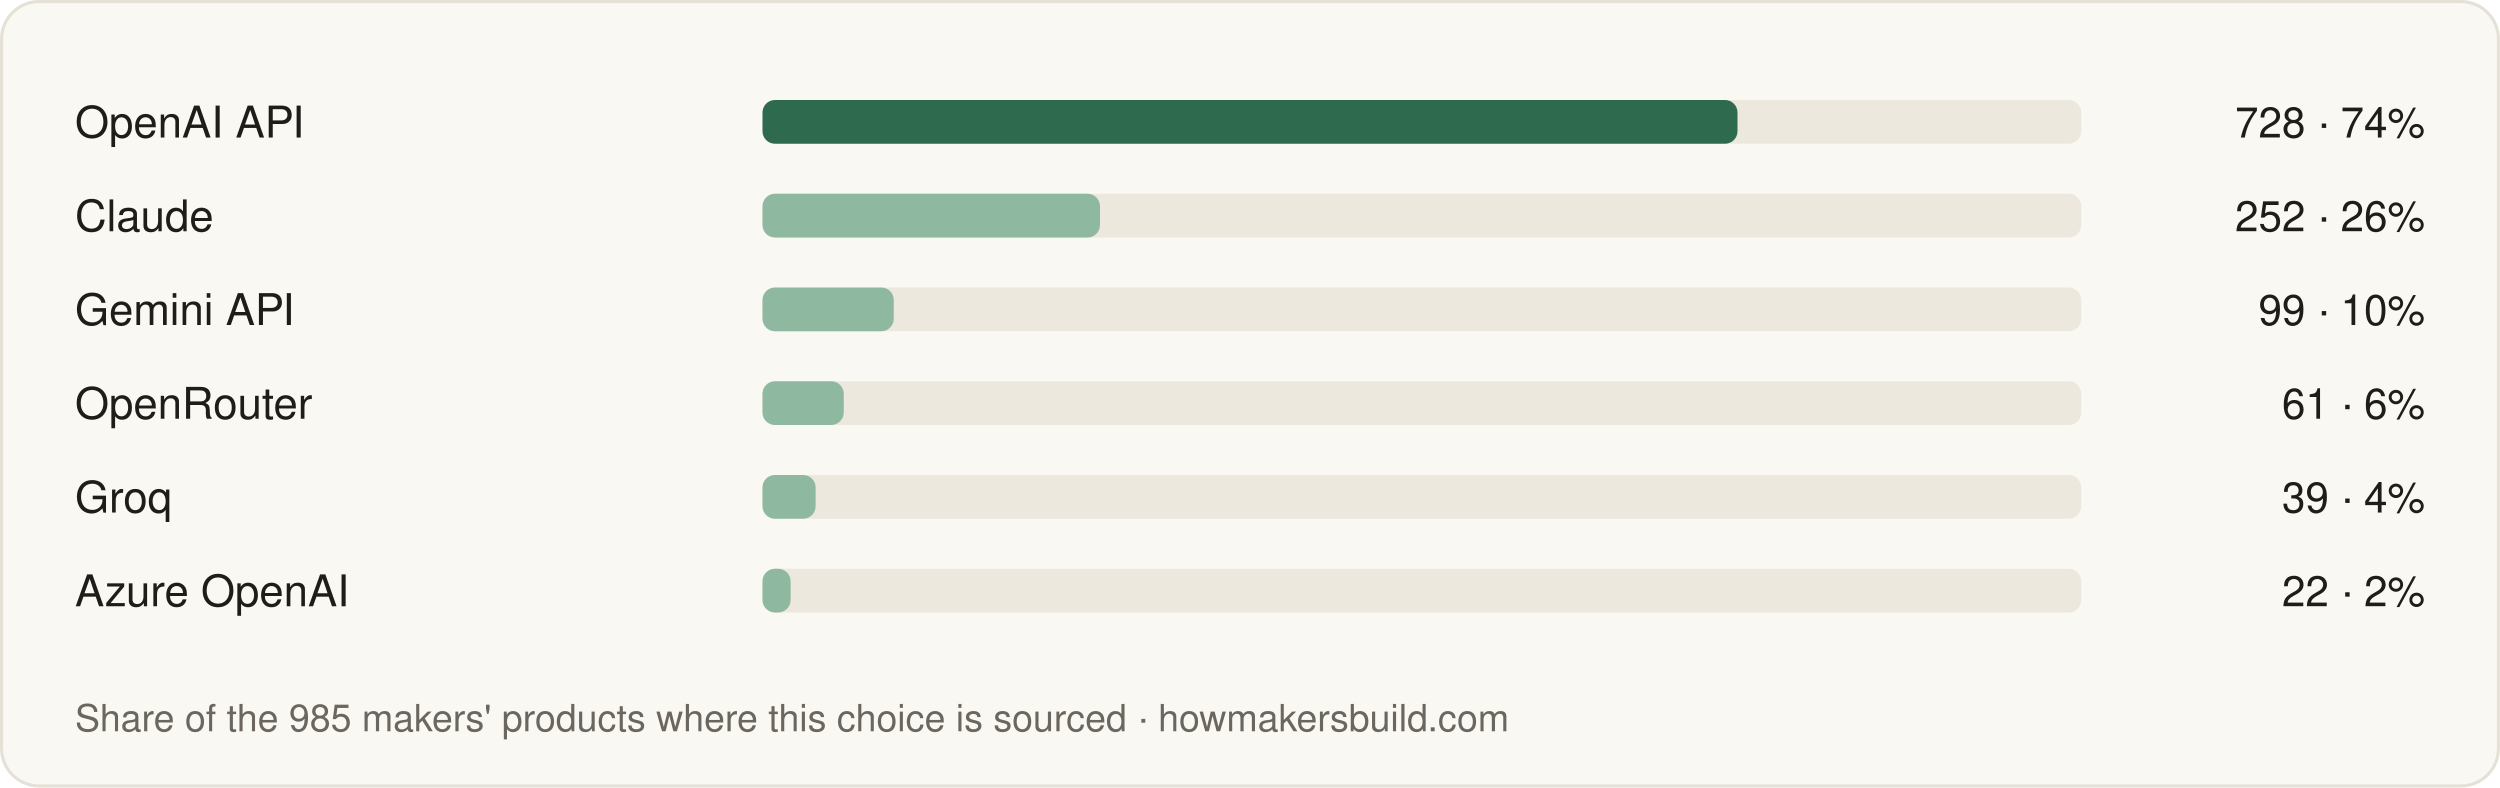
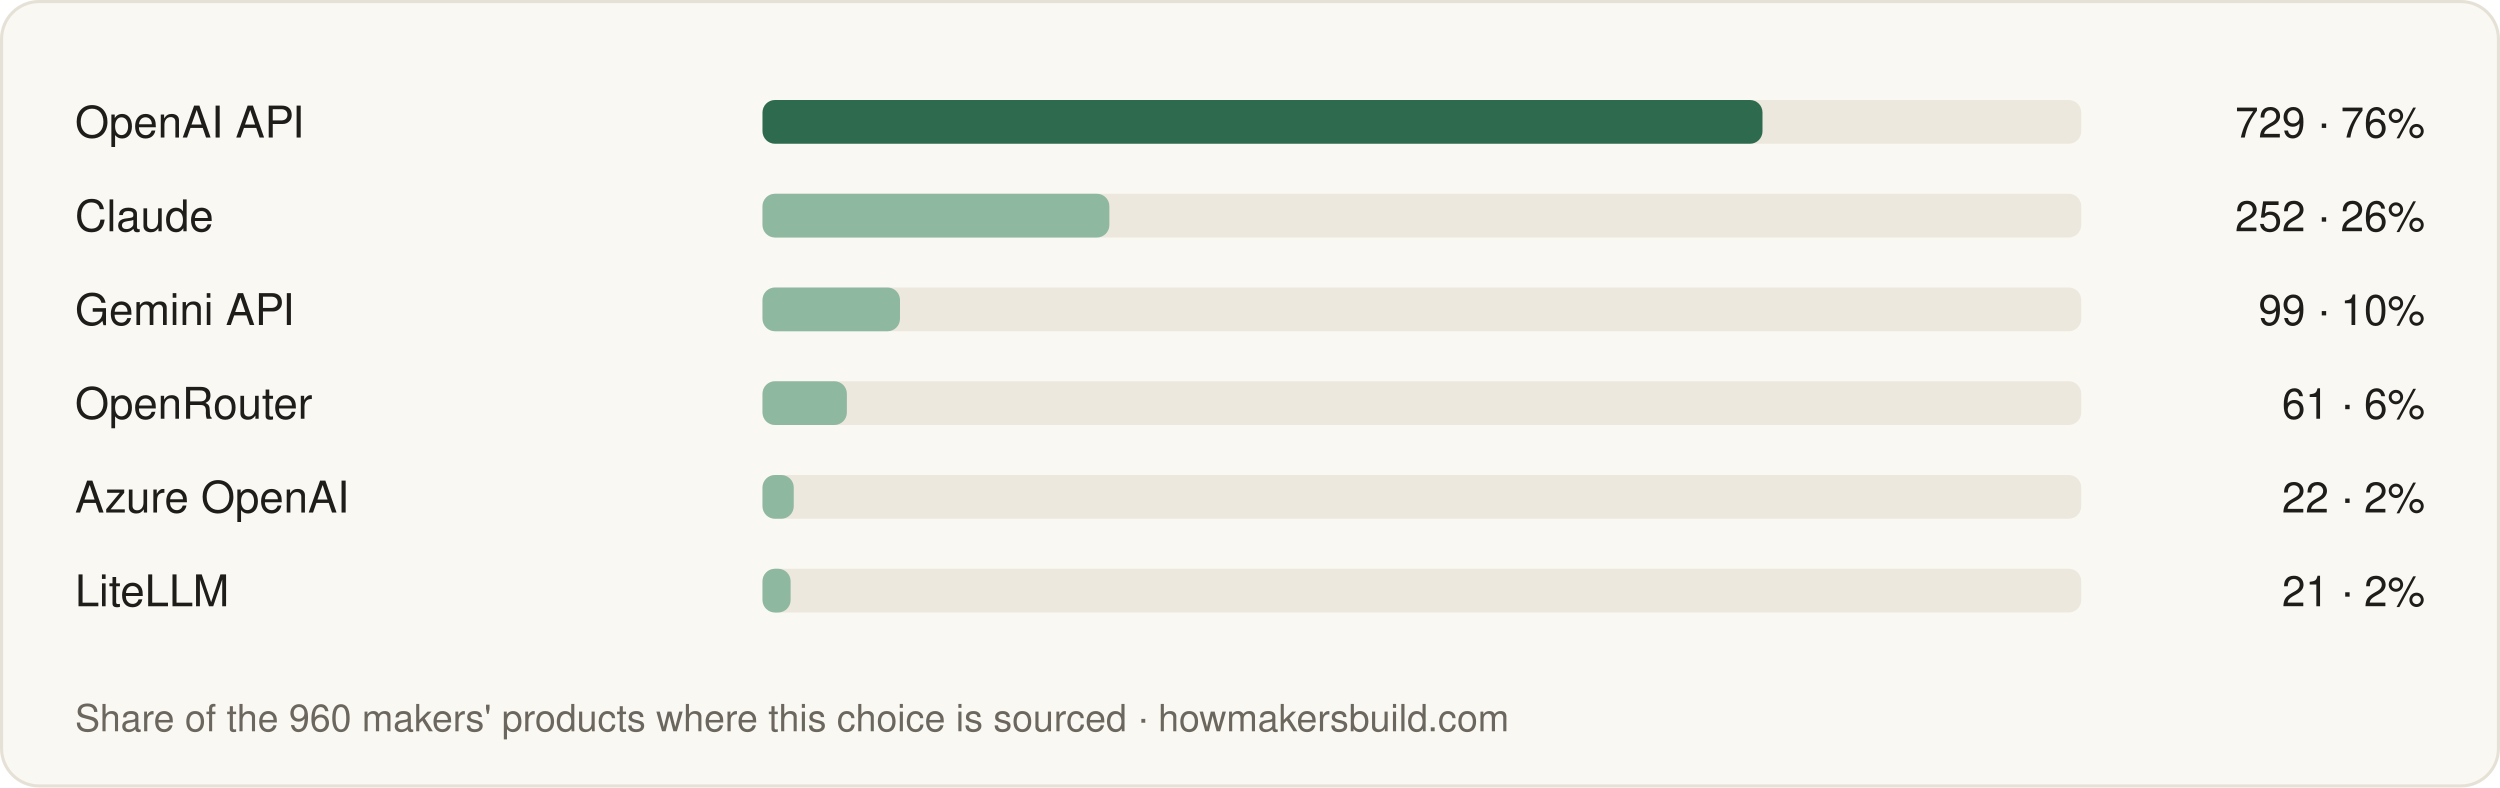
<svg xmlns="http://www.w3.org/2000/svg" width="800" height="252" viewBox="0 0 800 252" font-family="-apple-system, BlinkMacSystemFont, 'Segoe UI', Helvetica, Arial, sans-serif">
  <rect x="0.5" y="0.5" width="799" height="251" rx="12" fill="#faf8f3" stroke="#e6e1d6" />
  <text x="24" y="44" font-size="14" fill="#1e1d1a">OpenAI API</text>
  <rect x="244" y="32" width="422" height="14" rx="4" fill="#ece8de" />
-   <rect x="244" y="32" width="312" height="14" rx="4" fill="#2e6b4e" />
-   <text x="776" y="44" font-size="13.5" text-anchor="end" fill="#1e1d1a">728 · 74%</text>
+   <rect x="244" y="32" width="320" height="14" rx="4" fill="#2e6b4e" />
+   <text x="776" y="44" font-size="13.5" text-anchor="end" fill="#1e1d1a">729 · 76%</text>
  <text x="24" y="74" font-size="14" fill="#1e1d1a">Claude</text>
  <rect x="244" y="62" width="422" height="14" rx="4" fill="#ece8de" />
-   <rect x="244" y="62" width="108" height="14" rx="4" fill="#8fb8a0" />
+   <rect x="244" y="62" width="111" height="14" rx="4" fill="#8fb8a0" />
  <text x="776" y="74" font-size="13.5" text-anchor="end" fill="#1e1d1a">252 · 26%</text>
  <text x="24" y="104" font-size="14" fill="#1e1d1a">Gemini API</text>
  <rect x="244" y="92" width="422" height="14" rx="4" fill="#ece8de" />
-   <rect x="244" y="92" width="42" height="14" rx="4" fill="#8fb8a0" />
+   <rect x="244" y="92" width="44" height="14" rx="4" fill="#8fb8a0" />
  <text x="776" y="104" font-size="13.5" text-anchor="end" fill="#1e1d1a">99 · 10%</text>
  <text x="24" y="134" font-size="14" fill="#1e1d1a">OpenRouter</text>
  <rect x="244" y="122" width="422" height="14" rx="4" fill="#ece8de" />
-   <rect x="244" y="122" width="26" height="14" rx="4" fill="#8fb8a0" />
+   <rect x="244" y="122" width="27" height="14" rx="4" fill="#8fb8a0" />
  <text x="776" y="134" font-size="13.5" text-anchor="end" fill="#1e1d1a">61 · 6%</text>
-   <text x="24" y="164" font-size="14" fill="#1e1d1a">Groq</text>
+   <text x="24" y="164" font-size="14" fill="#1e1d1a">Azure OpenAI</text>
  <rect x="244" y="152" width="422" height="14" rx="4" fill="#ece8de" />
-   <rect x="244" y="152" width="17" height="14" rx="4" fill="#8fb8a0" />
-   <text x="776" y="164" font-size="13.5" text-anchor="end" fill="#1e1d1a">39 · 4%</text>
-   <text x="24" y="194" font-size="14" fill="#1e1d1a">Azure OpenAI</text>
+   <rect x="244" y="152" width="10" height="14" rx="4" fill="#8fb8a0" />
+   <text x="776" y="164" font-size="13.5" text-anchor="end" fill="#1e1d1a">22 · 2%</text>
+   <text x="24" y="194" font-size="14" fill="#1e1d1a">LiteLLM</text>
  <rect x="244" y="182" width="422" height="14" rx="4" fill="#ece8de" />
  <rect x="244" y="182" width="9" height="14" rx="4" fill="#8fb8a0" />
-   <text x="776" y="194" font-size="13.5" text-anchor="end" fill="#1e1d1a">22 · 2%</text>
-   <text x="24" y="234" font-size="12" fill="#6b675e">Share of the 985 makers' products where this choice is sourced · howmakersbuild.com</text>
+   <text x="776" y="194" font-size="13.5" text-anchor="end" fill="#1e1d1a">21 · 2%</text>
+   <text x="24" y="234" font-size="12" fill="#6b675e">Share of the 960 makers' products where this choice is sourced · howmakersbuild.com</text>
</svg>
